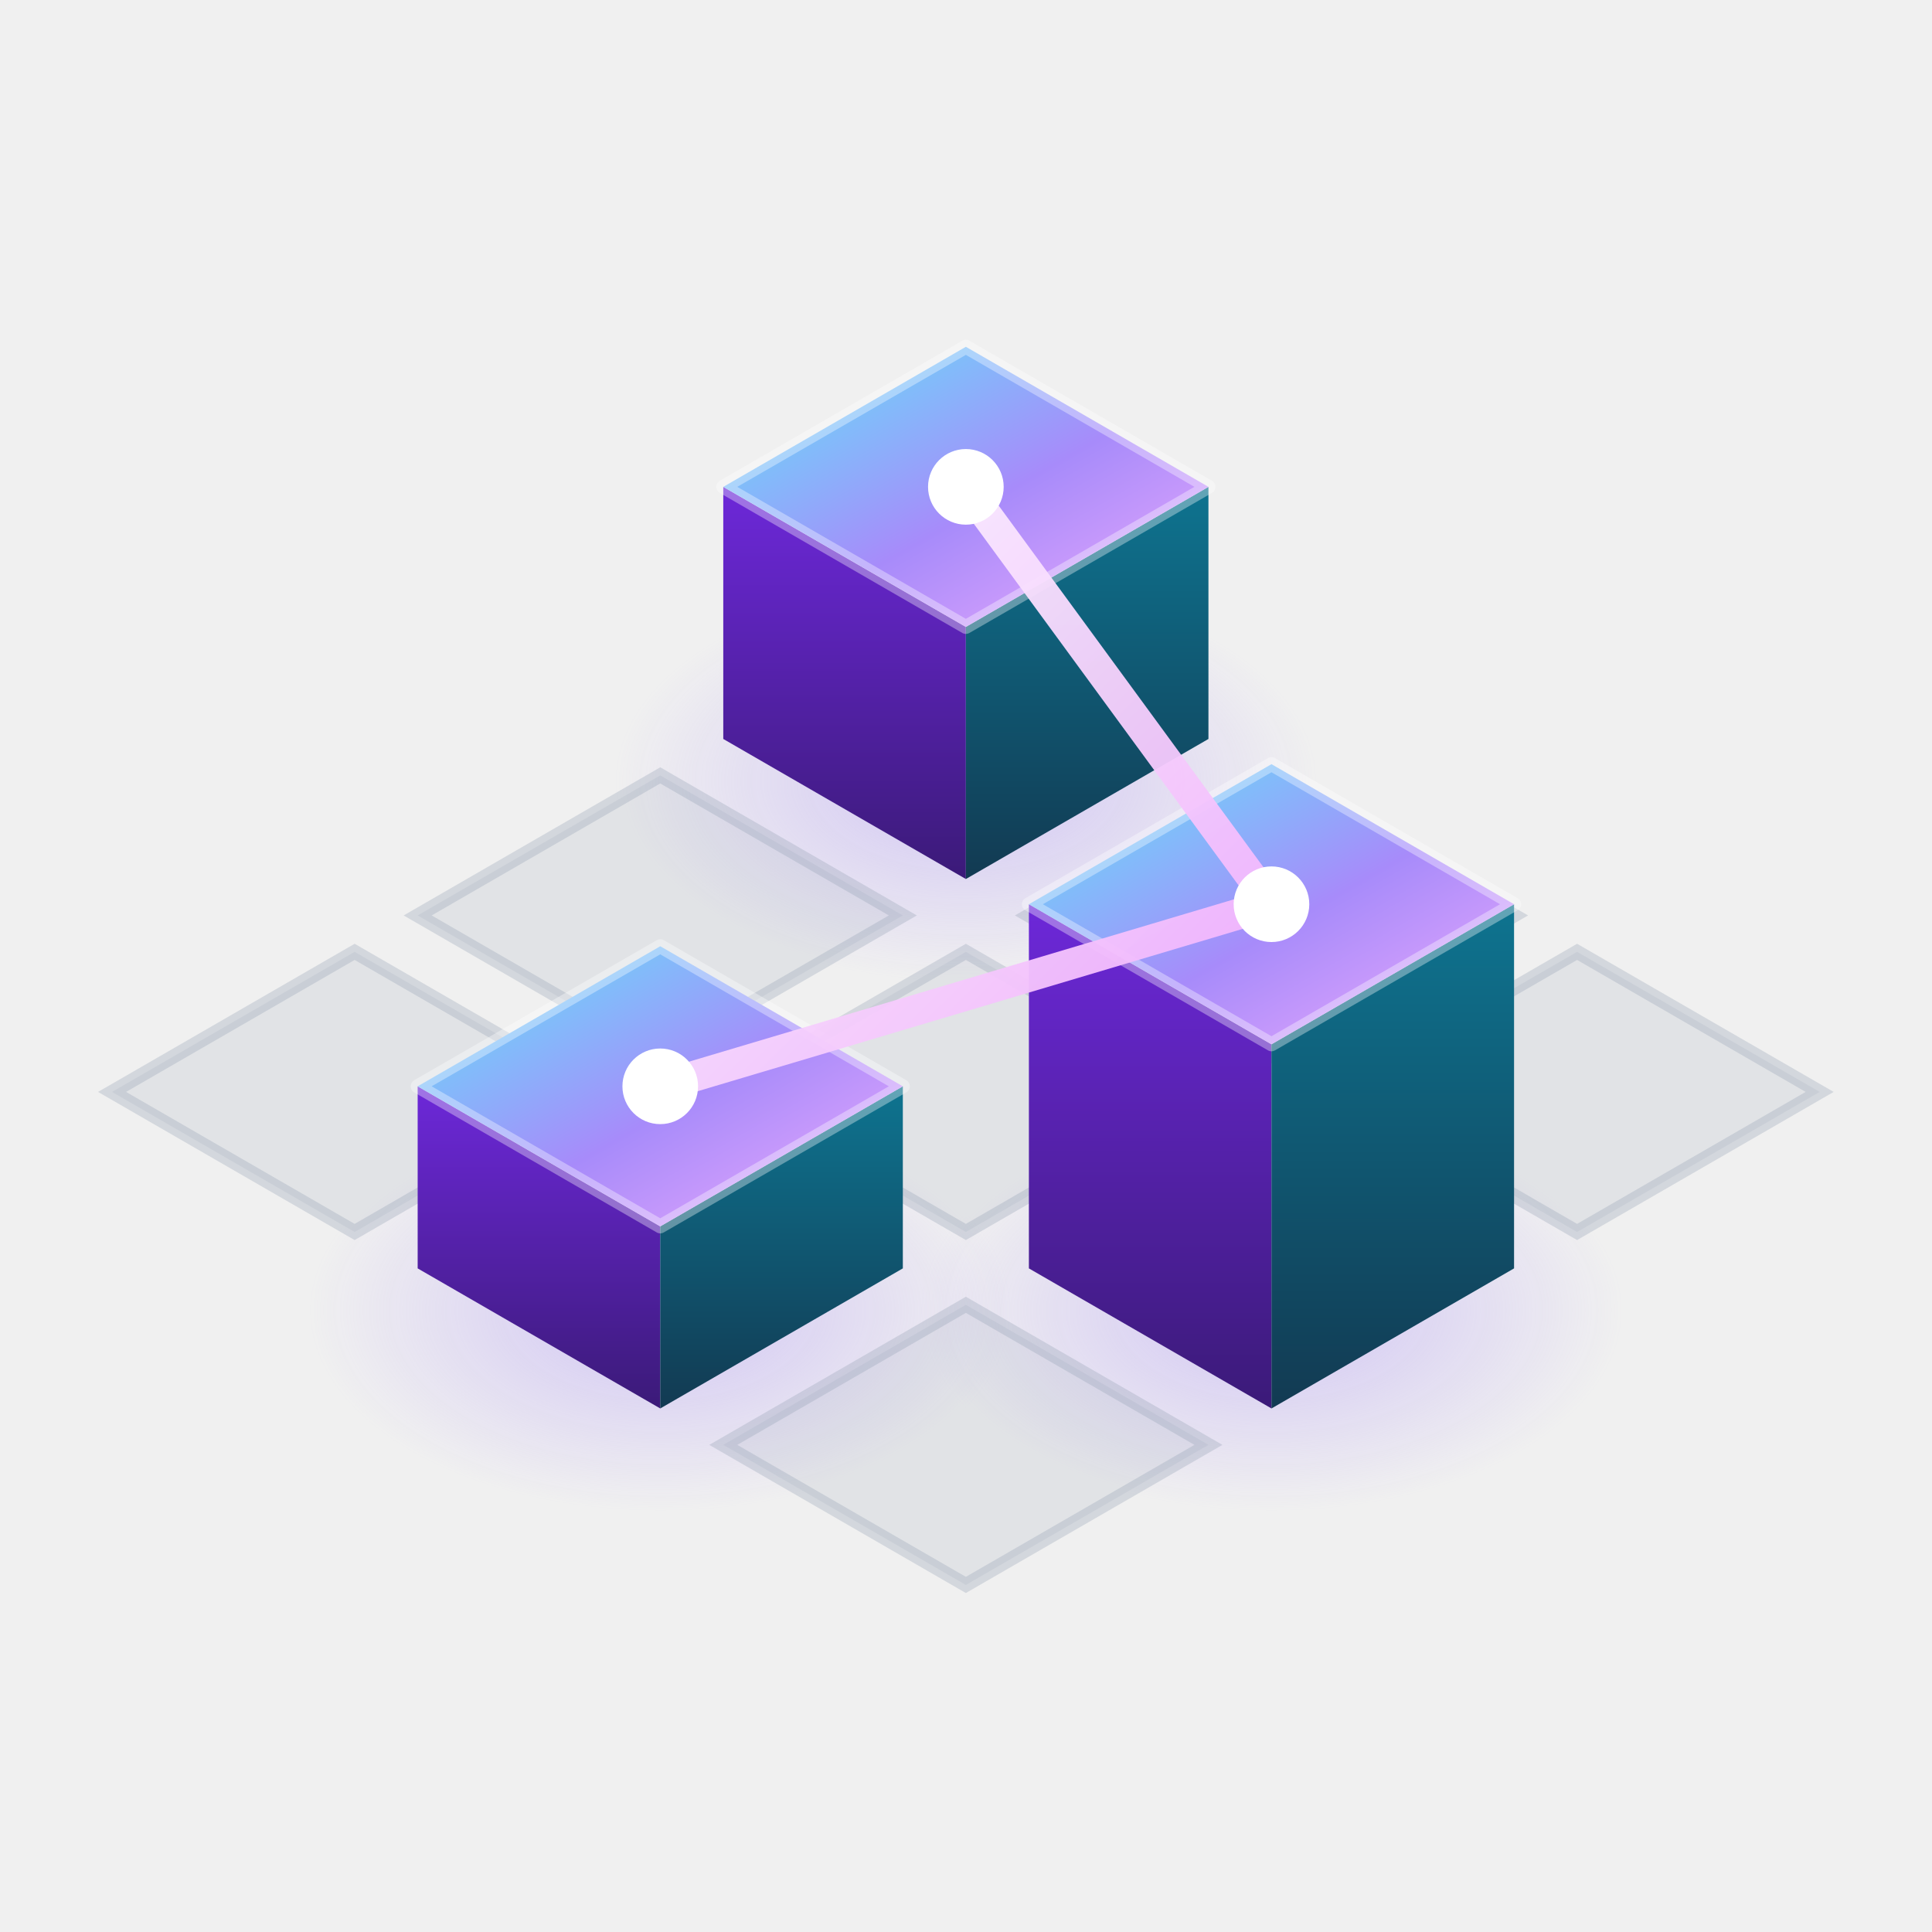
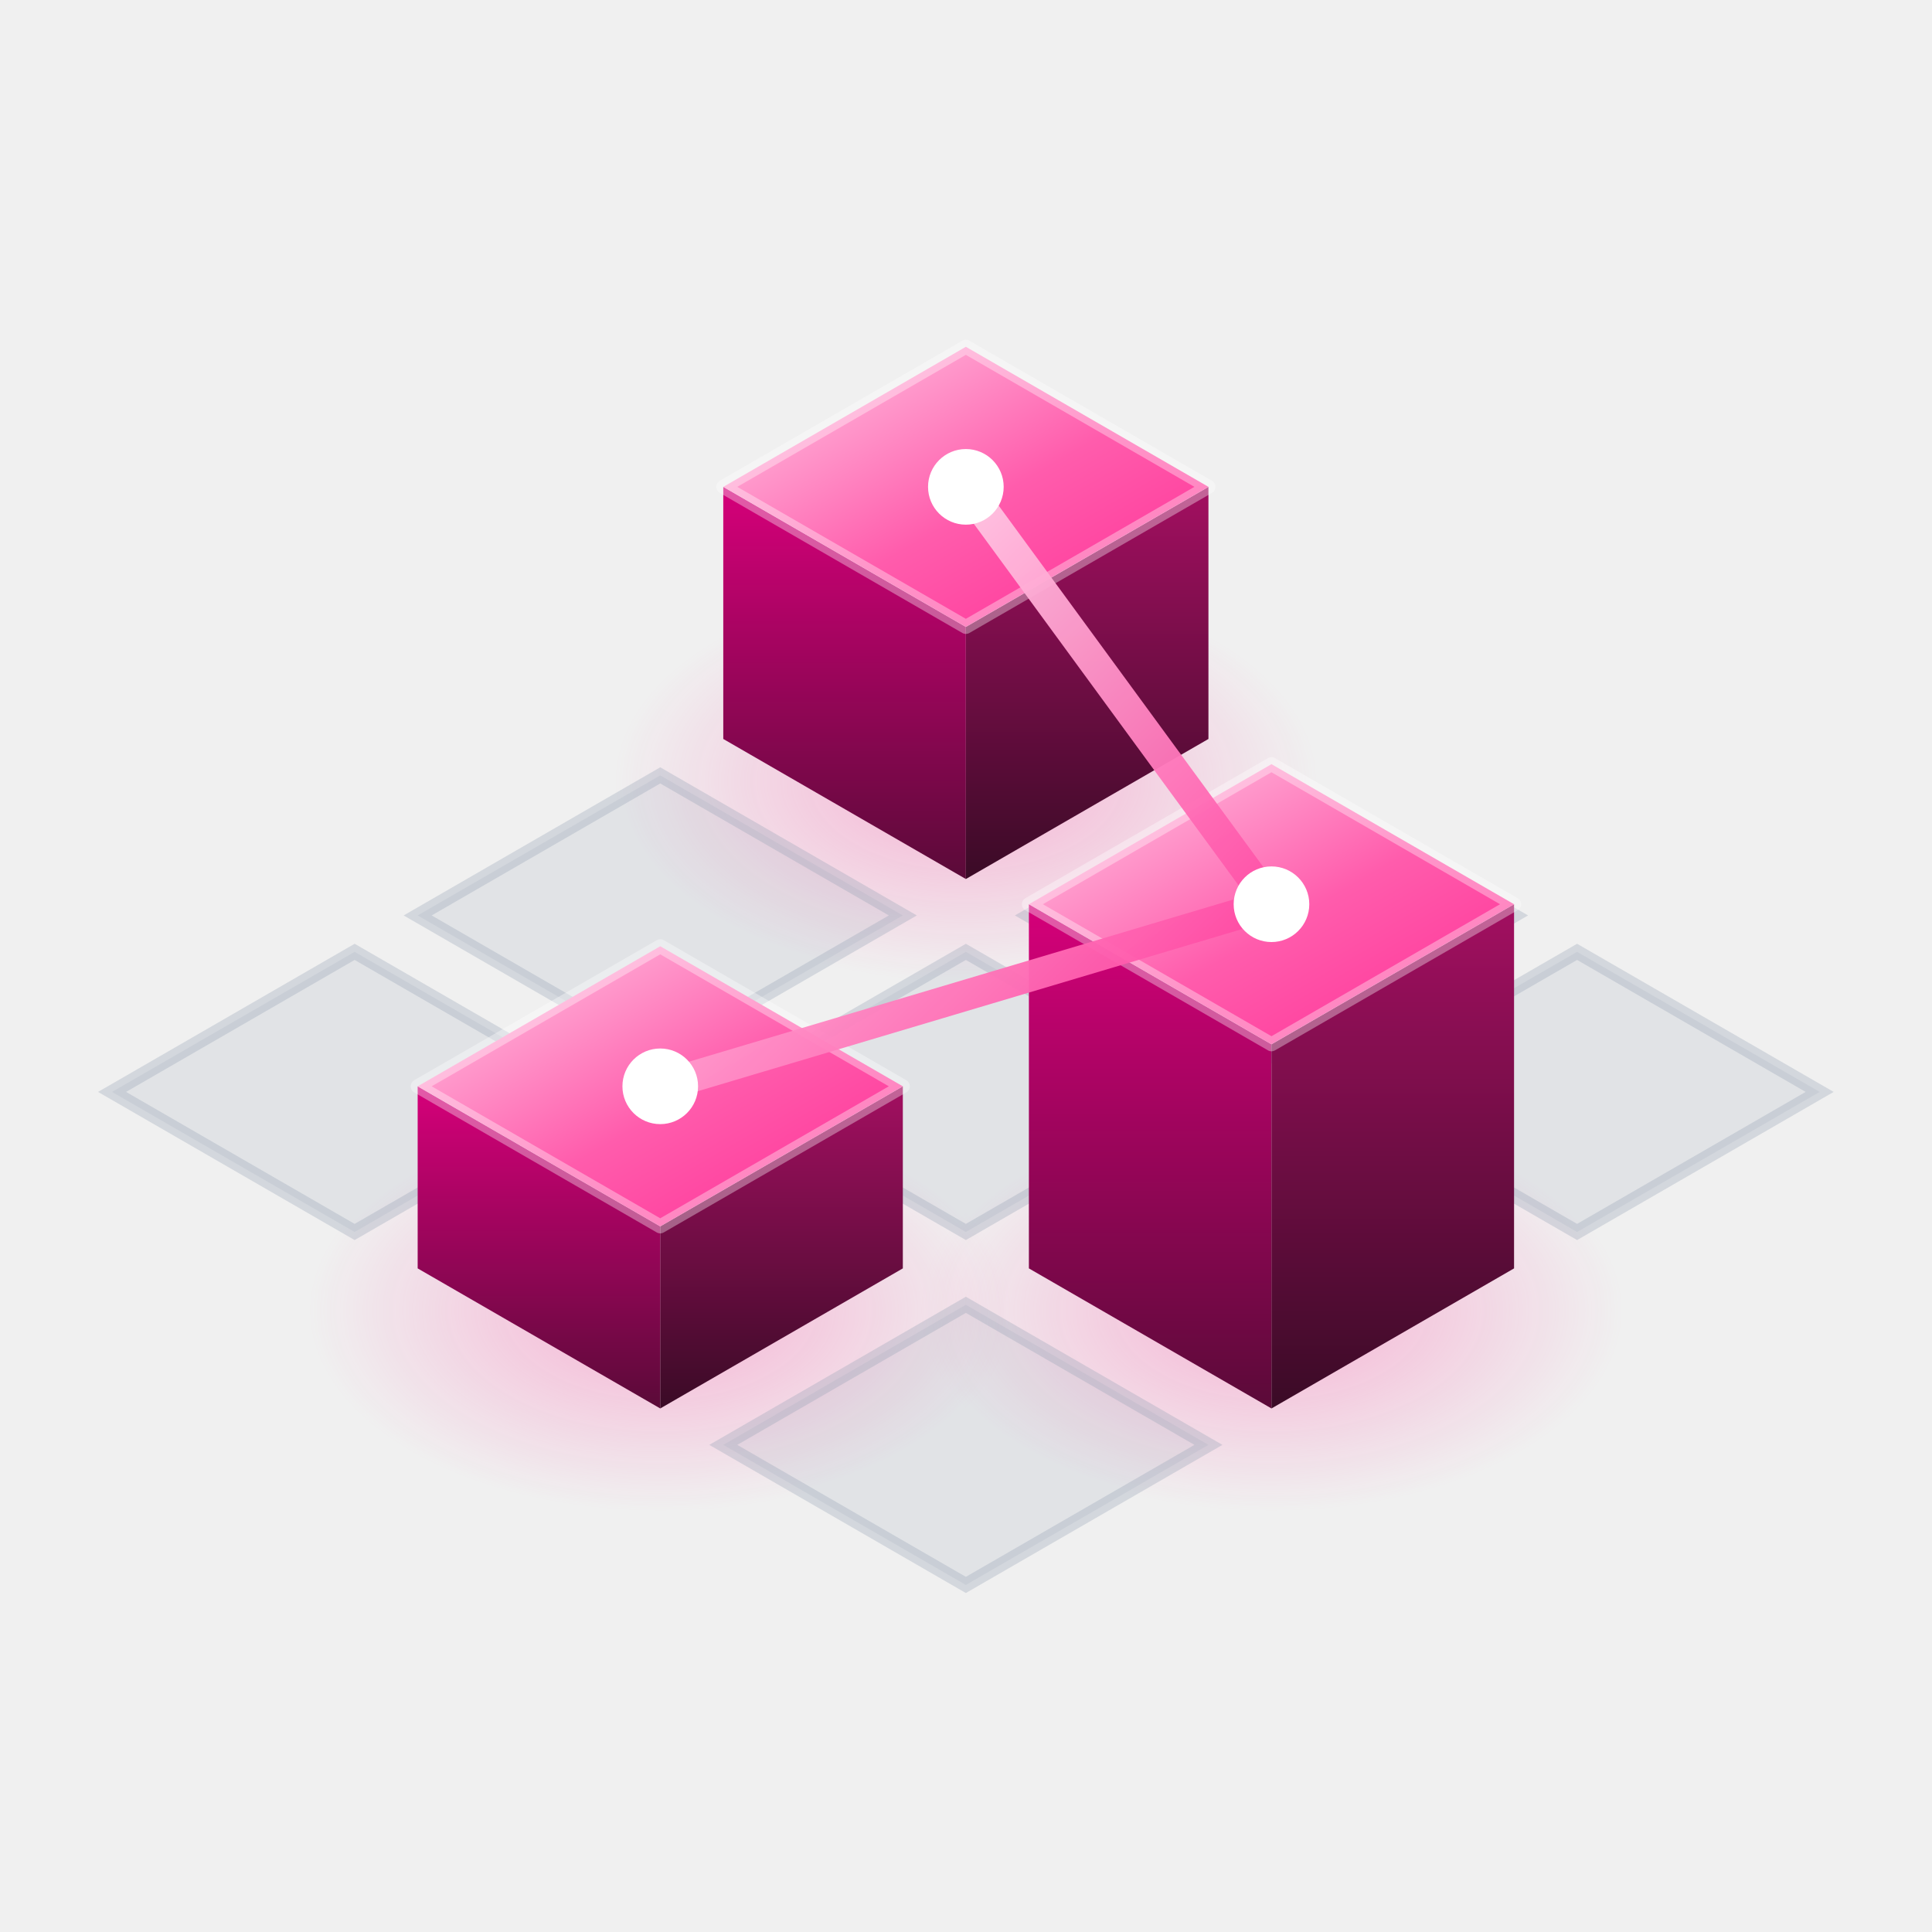
<svg xmlns="http://www.w3.org/2000/svg" viewBox="-34.48 -21.38 68.97 68.97" role="img" aria-label="FLE Link">
  <defs>
    <linearGradient id="top" x1="0" y1="0" x2="1" y2="1">
-       <stop offset="0" stop-color="#5eeaf9" />
-       <stop offset="0.55" stop-color="#a78bfa" />
-       <stop offset="1" stop-color="#f0abfc" />
+       <stop offset="0" stop-color="#ffd0e8" />
+       <stop offset="0.55" stop-color="#ff5cac" />
+       <stop offset="1" stop-color="#ff2d95" />
    </linearGradient>
    <linearGradient id="side-l" x1="0" y1="0" x2="0" y2="1">
-       <stop offset="0" stop-color="#6d28d9" />
-       <stop offset="1" stop-color="#3b1a78" />
+       <stop offset="0" stop-color="#d6007a" />
+       <stop offset="1" stop-color="#5a0a38" />
    </linearGradient>
    <linearGradient id="side-r" x1="0" y1="0" x2="0" y2="1">
-       <stop offset="0" stop-color="#0e7490" />
-       <stop offset="1" stop-color="#123a52" />
+       <stop offset="0" stop-color="#a30f61" />
+       <stop offset="1" stop-color="#3a0b26" />
    </linearGradient>
    <radialGradient id="spill">
-       <stop offset="0" stop-color="#a78bfa" stop-opacity="0.42" />
-       <stop offset="1" stop-color="#a78bfa" stop-opacity="0" />
+       <stop offset="0" stop-color="#ff5cac" stop-opacity="0.42" />
+       <stop offset="1" stop-color="#ff5cac" stop-opacity="0" />
    </radialGradient>
    <linearGradient id="link" x1="0" y1="0" x2="1" y2="1">
      <stop offset="0" stop-color="#ffffff" />
-       <stop offset="1" stop-color="#f0abfc" />
+       <stop offset="1" stop-color="#ff2d95" />
    </linearGradient>
    <radialGradient id="glow" cx="0.5" cy="0.62" r="0.55">
-       <stop offset="0" stop-color="#8b5cf6" stop-opacity="0.38" />
-       <stop offset="1" stop-color="#8b5cf6" stop-opacity="0" />
+       <stop offset="0" stop-color="#ff2d95" stop-opacity="0.38" />
+       <stop offset="1" stop-color="#ff2d95" stop-opacity="0" />
    </radialGradient>
  </defs>
  <ellipse cx="0.00" cy="6.50" rx="12.50" ry="7.20" fill="url(#spill)" />
  <ellipse cx="10.91" cy="25.40" rx="12.50" ry="7.20" fill="url(#spill)" />
  <ellipse cx="-10.91" cy="25.40" rx="12.50" ry="7.20" fill="url(#spill)" />
  <polygon points="-8.66,-4.00 0.00,1.00 0.00,10.00 -8.66,5.00" fill="url(#side-l)" />
  <polygon points="8.66,-4.00 0.00,1.00 0.00,10.00 8.66,5.00" fill="url(#side-r)" />
  <polygon points="0.00,-9.00 8.66,-4.00 0.00,1.00 -8.66,-4.00" fill="url(#top)" />
  <polygon points="0.00,-9.00 8.66,-4.00 0.00,1.00 -8.66,-4.00" fill="none" stroke="#ffffff" stroke-opacity="0.35" stroke-width="0.5" stroke-linejoin="round" />
  <polygon points="-10.91,6.30 -2.25,11.30 -10.91,16.30 -19.57,11.30" fill="#94a0b2" fill-opacity="0.16" stroke="#94a0b2" stroke-opacity="0.32" stroke-width="0.5" />
  <polygon points="10.91,6.30 19.57,11.30 10.91,16.30 2.25,11.30" fill="#94a0b2" fill-opacity="0.16" stroke="#94a0b2" stroke-opacity="0.32" stroke-width="0.5" />
  <polygon points="-21.82,12.60 -13.16,17.60 -21.82,22.60 -30.48,17.60" fill="#94a0b2" fill-opacity="0.16" stroke="#94a0b2" stroke-opacity="0.32" stroke-width="0.5" />
  <polygon points="0.00,12.60 8.66,17.60 0.00,22.60 -8.66,17.60" fill="#94a0b2" fill-opacity="0.16" stroke="#94a0b2" stroke-opacity="0.32" stroke-width="0.5" />
  <polygon points="21.82,12.60 30.48,17.60 21.82,22.60 13.16,17.60" fill="#94a0b2" fill-opacity="0.16" stroke="#94a0b2" stroke-opacity="0.32" stroke-width="0.5" />
  <polygon points="-19.57,17.40 -10.91,22.40 -10.91,28.90 -19.57,23.90" fill="url(#side-l)" />
  <polygon points="-2.25,17.40 -10.91,22.40 -10.91,28.90 -2.25,23.90" fill="url(#side-r)" />
  <polygon points="-10.91,12.40 -2.25,17.40 -10.91,22.40 -19.57,17.40" fill="url(#top)" />
  <polygon points="-10.91,12.40 -2.25,17.40 -10.91,22.40 -19.57,17.40" fill="none" stroke="#ffffff" stroke-opacity="0.35" stroke-width="0.5" stroke-linejoin="round" />
  <polygon points="2.25,10.90 10.91,15.90 10.91,28.90 2.25,23.90" fill="url(#side-l)" />
  <polygon points="19.57,10.90 10.91,15.90 10.91,28.90 19.57,23.90" fill="url(#side-r)" />
  <polygon points="10.91,5.90 19.57,10.90 10.91,15.90 2.25,10.90" fill="url(#top)" />
  <polygon points="10.91,5.90 19.57,10.90 10.91,15.90 2.25,10.90" fill="none" stroke="#ffffff" stroke-opacity="0.35" stroke-width="0.5" stroke-linejoin="round" />
  <polygon points="0.00,25.20 8.66,30.20 0.00,35.20 -8.66,30.20" fill="#94a0b2" fill-opacity="0.16" stroke="#94a0b2" stroke-opacity="0.32" stroke-width="0.5" />
  <polyline points="0.00,-4.00 10.91,10.90 -10.91,17.40" fill="none" stroke="url(#link)" stroke-width="1.1" stroke-linecap="round" stroke-linejoin="round" opacity="0.95" />
  <circle cx="0.00" cy="-4.00" r="1.35" fill="#ffffff" />
  <circle cx="10.91" cy="10.90" r="1.35" fill="#ffffff" />
  <circle cx="-10.91" cy="17.40" r="1.35" fill="#ffffff" />
</svg>
